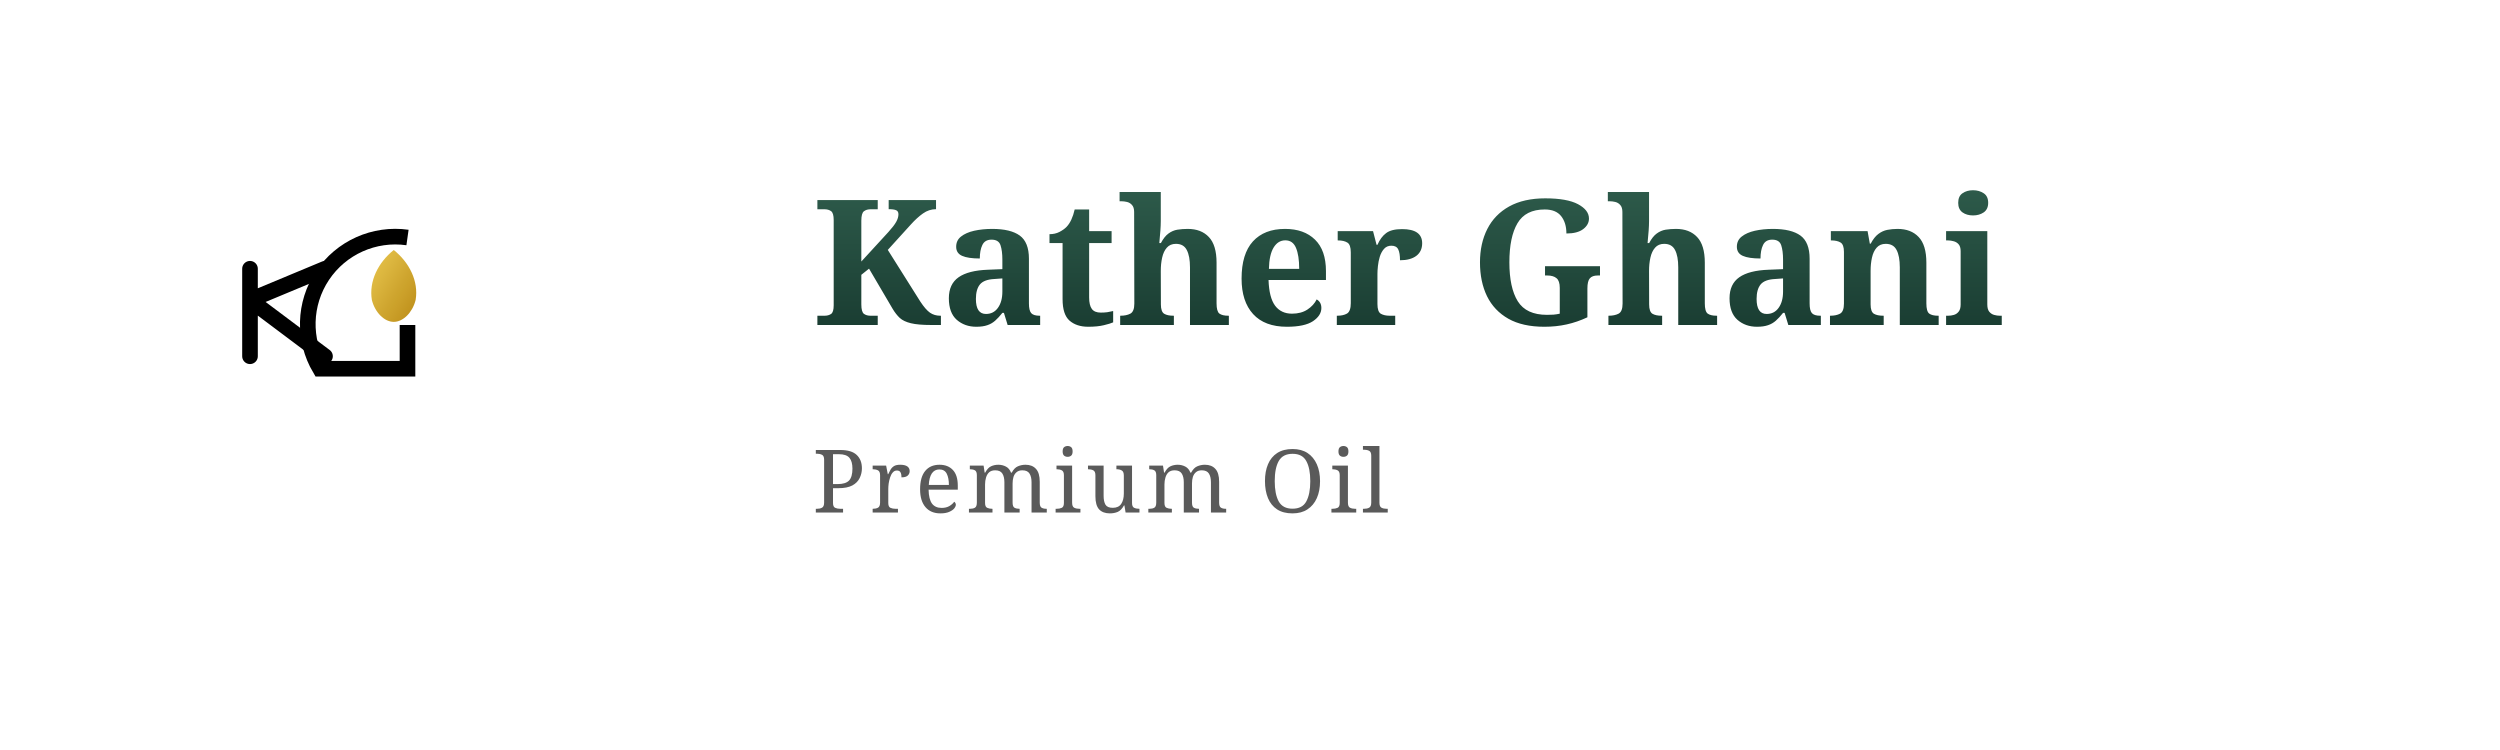
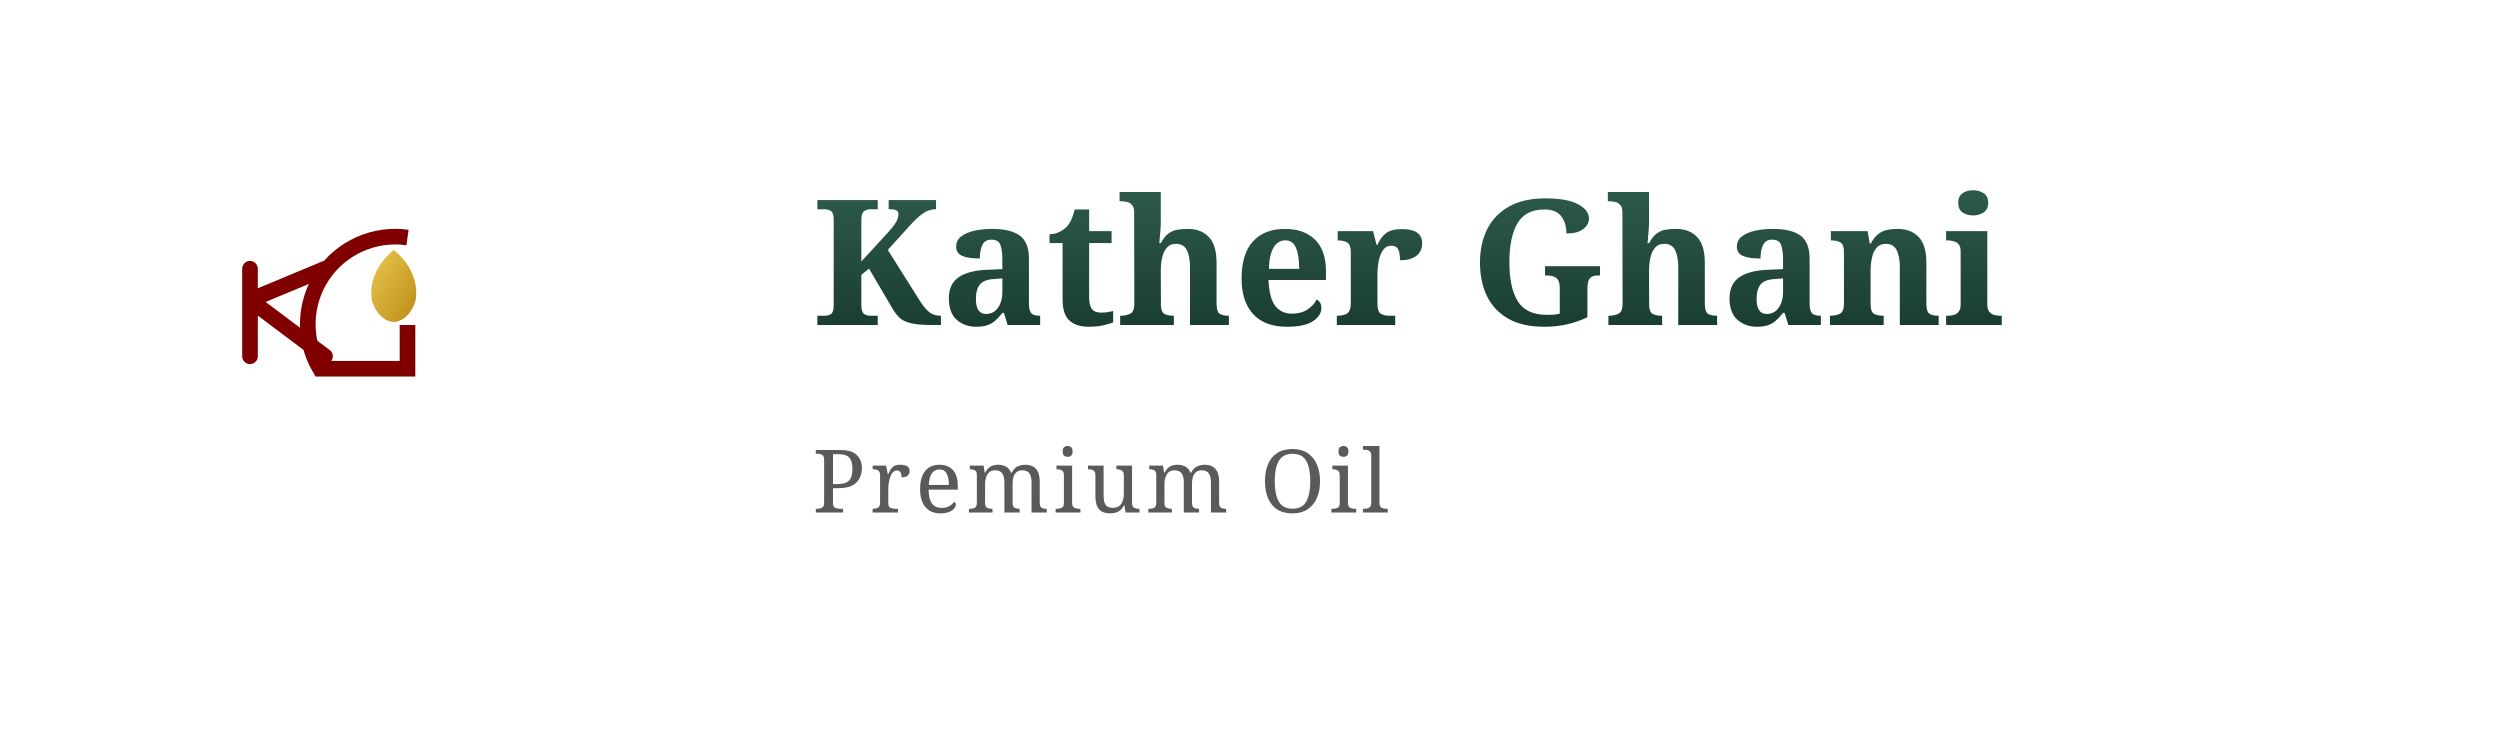
<svg xmlns="http://www.w3.org/2000/svg" viewBox="0 0 400 120" width="400" height="120">
  <defs>
    <linearGradient id="gold-w" x1="0%" y1="0%" x2="100%" y2="100%">
      <stop offset="0%" style="stop-color:#E8C547" />
      <stop offset="100%" style="stop-color:#B8860B" />
    </linearGradient>
    <linearGradient id="green-w" x1="0%" y1="0%" x2="0%" y2="100%">
      <stop offset="0%" style="stop-color:#2d5a4a" />
      <stop offset="100%" style="stop-color:#1a3d32" />
    </linearGradient>
  </defs>
-   <path d="M40 43 L40 57 M40 48 L52 43 M40 48 L52 57" fill="none" stroke="#000000" stroke-width="2.5" stroke-linecap="round" stroke-linejoin="round" />
-   <path d="M65.2 38 A14 14 0 0 0 51.2 59 L65.2 59 L65.2 52" fill="none" stroke="#000000" stroke-width="2.5" />
+   <path d="M40 43 L40 57 M40 48 L52 43 M40 48 L52 57" fill="none" stroke="#800000" stroke-width="2.5" stroke-linecap="round" stroke-linejoin="round" />
+   <path d="M65.2 38 A14 14 0 0 0 51.2 59 L65.2 59 L65.2 52" fill="none" stroke="#800000" stroke-width="2.5" />
  <path d="M63 40 C60.5 42 59 45 59.5 48 C60 50 61.5 51.5 63 51.5 C64.5 51.5 66 50 66.5 48 C67 45 65.5 42 63 40 Z" fill="url(#gold-w)" opacity="0.95" />
  <path d="M63 51.5 L63 54" stroke="url(#gold-w)" stroke-width="0.8" stroke-linecap="round" opacity="0.9" />
  <text x="130" y="52" font-family="Georgia, serif" font-size="28" font-weight="bold" fill="url(#green-w)">Kather Ghani</text>
  <text x="130" y="82" font-family="Georgia, serif" font-size="14" fill="#5a5a5a" letter-spacing="0.05em">Premium Oil</text>
</svg>
